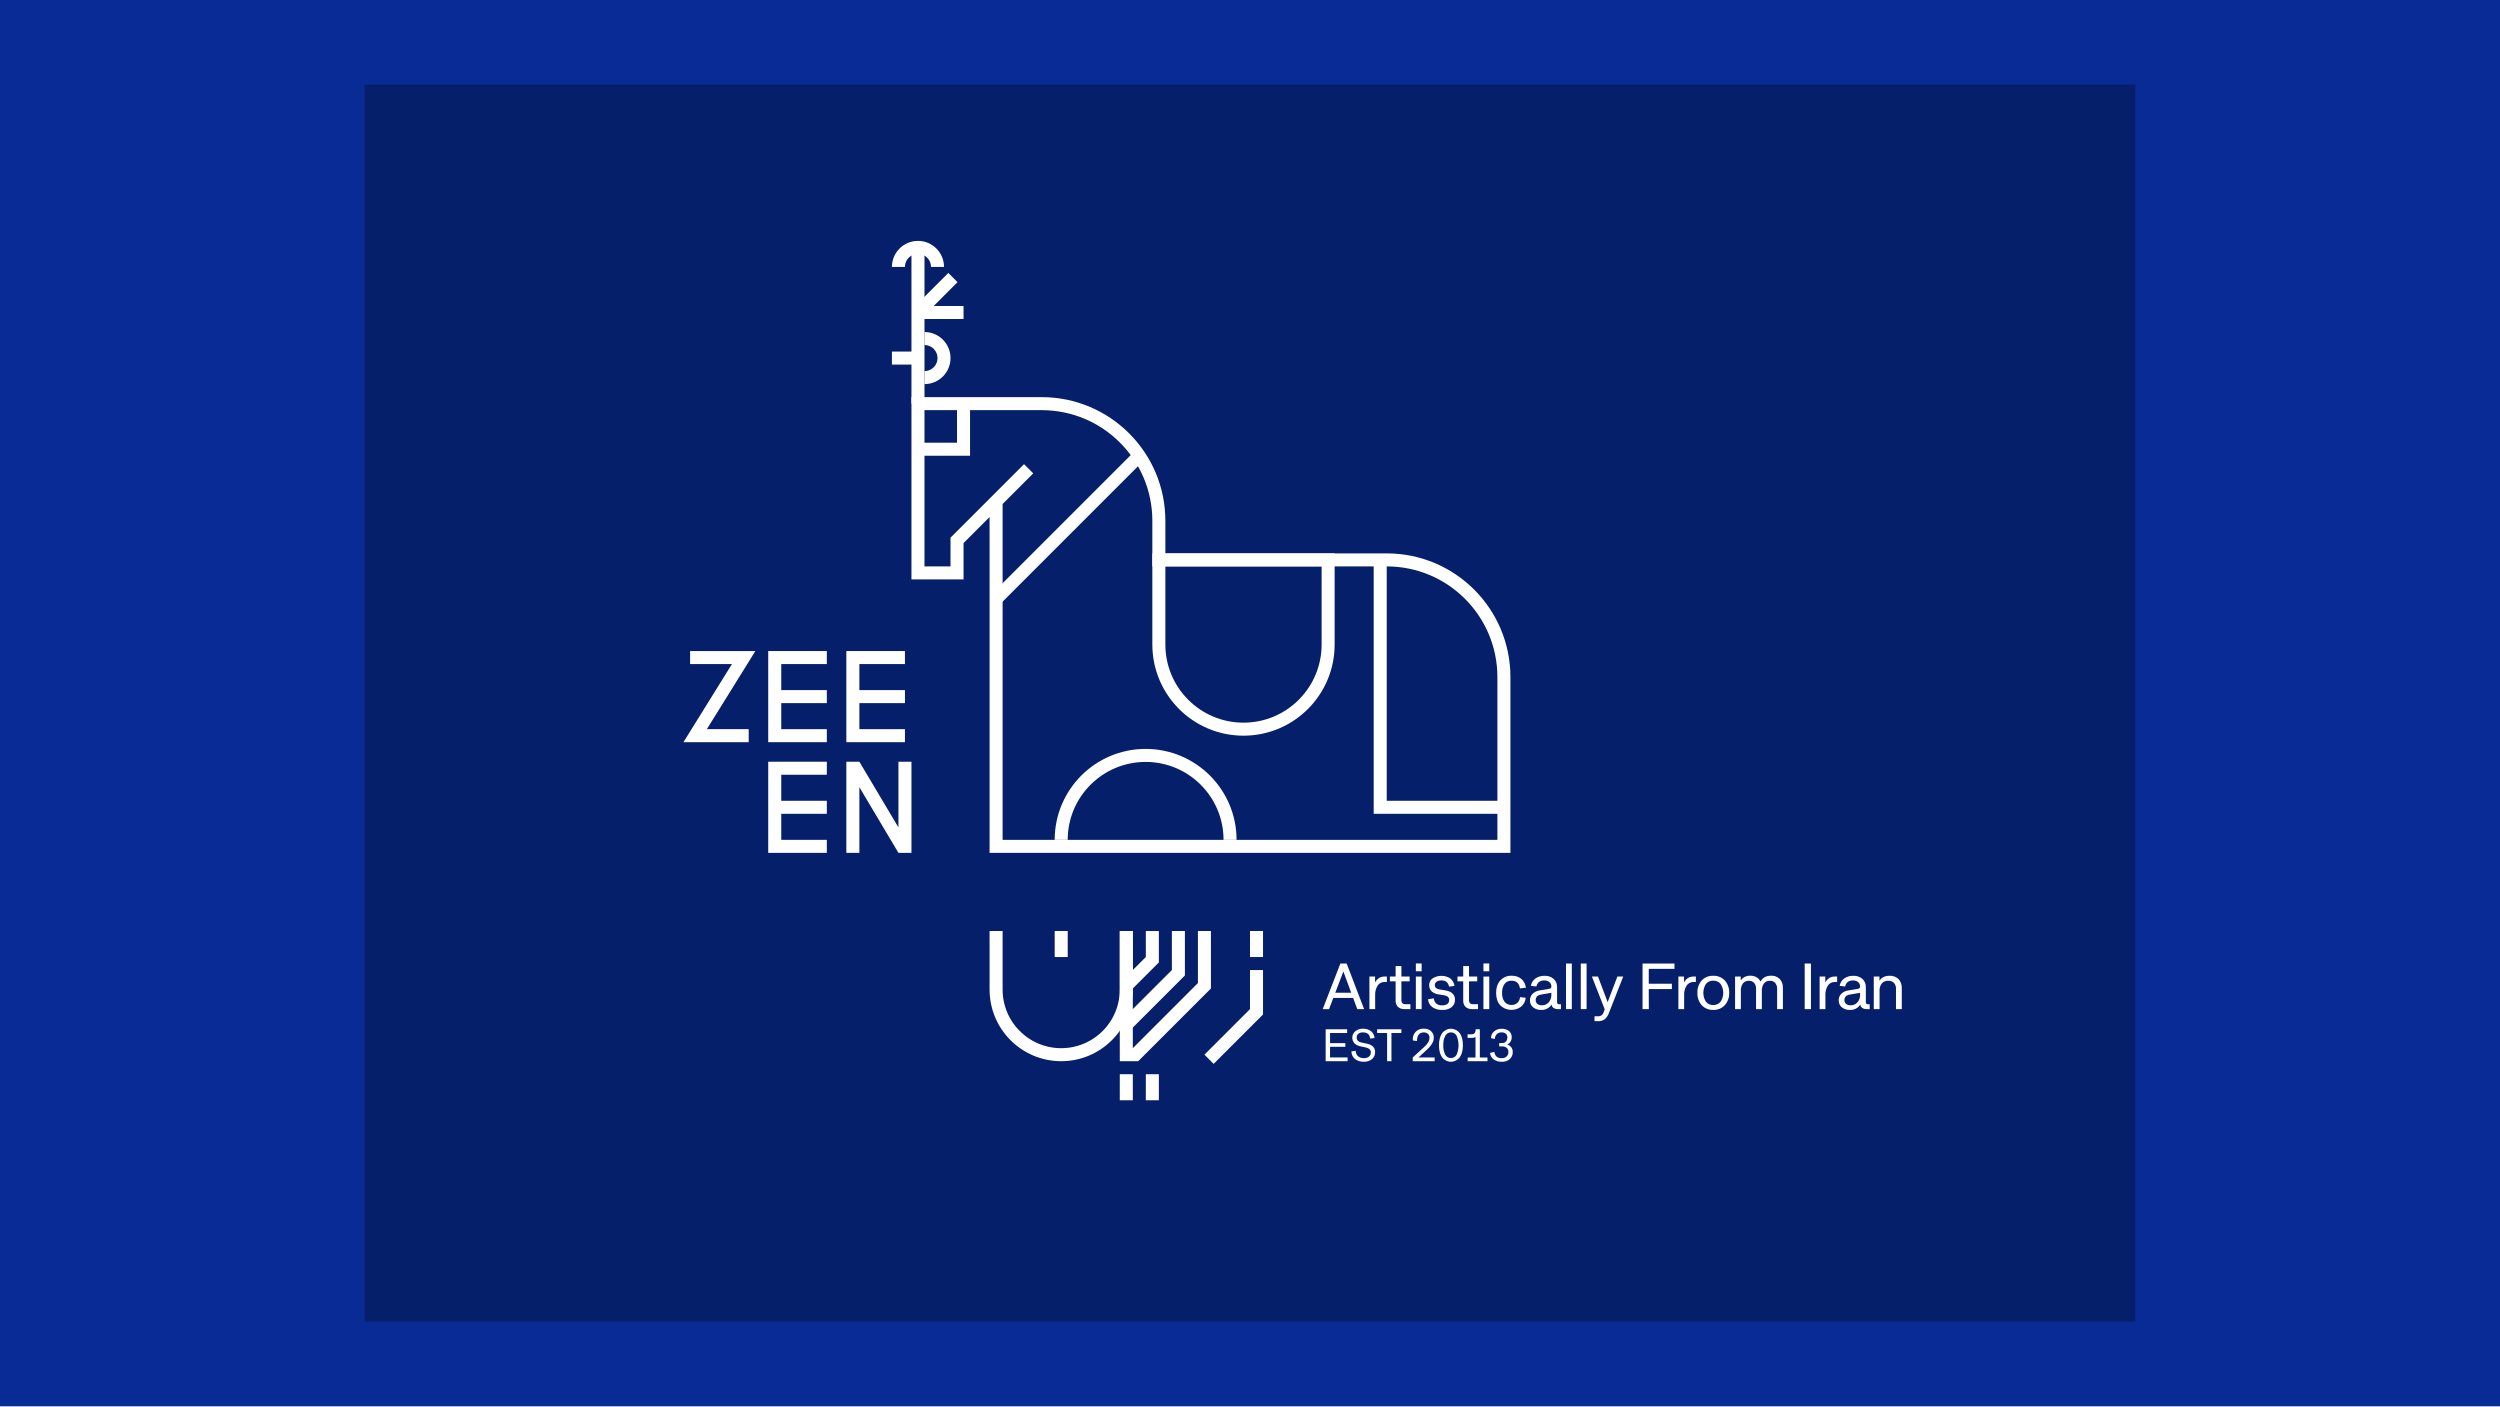
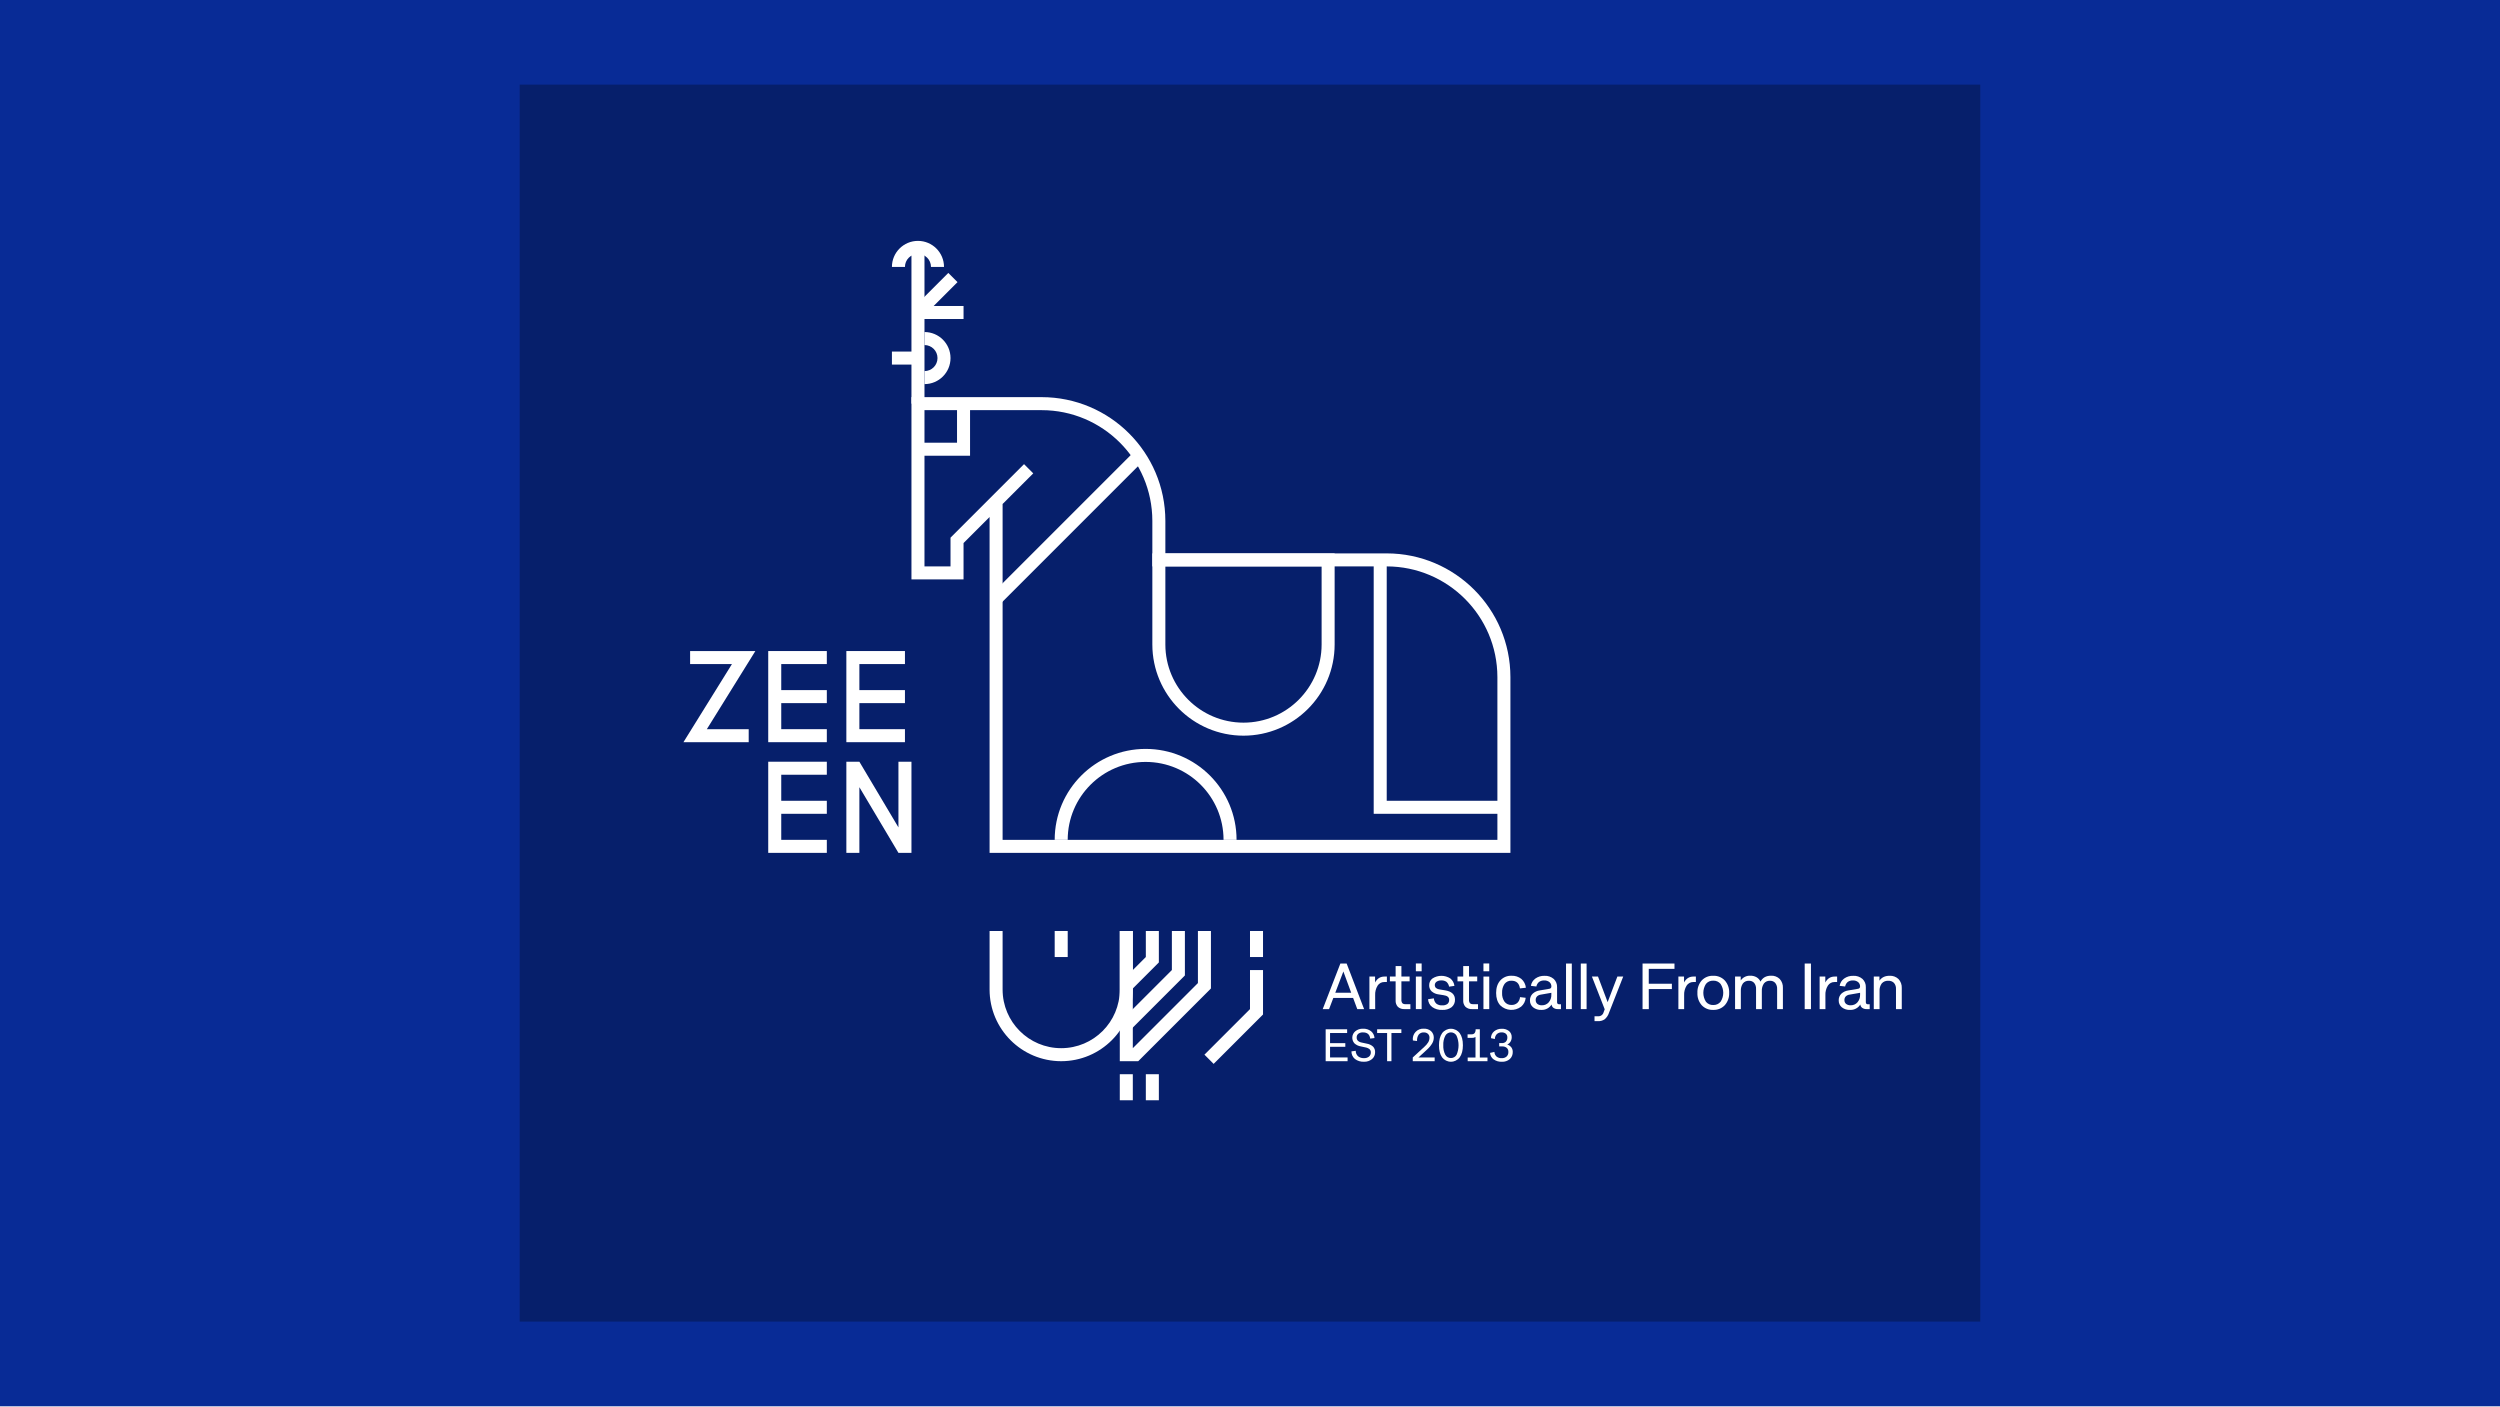
<svg xmlns="http://www.w3.org/2000/svg" viewBox="0 0 1920 1080">
  <defs>
-     <style>.cls-1{fill:#082b96;}.cls-2{fill:#061f6b;}.cls-3,.cls-4{fill:none;stroke:#fff;stroke-miterlimit:10;}.cls-3{stroke-width:10px;}.cls-4{stroke-width:10px;}.cls-5{fill:#fff;}</style>
+     <style>.cls-1{fill:#082b96;}.cls-2{fill:#061f6b;}.cls-3{fill:#fff;}</style>
  </defs>
  <g id="Background">
    <rect class="cls-1" width="1920" height="1080" />
  </g>
  <g id="Graphics">
-     <rect class="cls-2" x="280" y="65" width="1360" height="950" />
-     <line class="cls-3" x1="705" y1="310" x2="705" y2="190" />
-     <line class="cls-3" x1="705" y1="240" x2="740" y2="240" />
-     <line class="cls-3" x1="705" y1="240" x2="731.85" y2="213.15" />
-     <line class="cls-3" x1="702.19" y1="275" x2="685" y2="275" />
-     <path class="cls-3" d="M710,260a15,15,0,0,1,0,30" />
-     <path class="cls-3" d="M720,205a15,15,0,0,0-30,0" />
-     <path class="cls-3" d="M815,645a64.84,64.84,0,0,1,64.84-64.84h0A64.84,64.84,0,0,1,944.68,645" />
-     <line class="cls-3" x1="875" y1="350" x2="765" y2="460" />
-     <path class="cls-3" d="M790,360l-55,55v25H705V310h95a90,90,0,0,1,90,90v30h175a90,90,0,0,1,90,90V650H765V385" />
-     <polyline class="cls-3" points="1155 620 1060 620 1060 430" />
-     <path class="cls-3" d="M890,430h130a0,0,0,0,1,0,0v65a65,65,0,0,1-65,65h0a65,65,0,0,1-65-65V430A0,0,0,0,1,890,430Z" />
-     <polyline class="cls-3" points="740 310 740 345 705 345" />
-     <path class="cls-3" d="M765,715v45a50,50,0,0,0,50,50h0a50,50,0,0,0,50-50V715" />
-     <polyline class="cls-3" points="928.53 813.53 965 777.07 965 745" />
-     <line class="cls-3" x1="815" y1="715" x2="815" y2="735" />
-     <line class="cls-3" x1="965" y1="735" x2="965" y2="715" />
-     <line class="cls-3" x1="865" y1="825" x2="865" y2="845" />
-     <line class="cls-3" x1="885" y1="845" x2="885" y2="825" />
-     <polyline class="cls-3" points="885 715 885 737.07 865 757.07" />
-     <polyline class="cls-3" points="905 715 905 747.07 865 787.07" />
-     <polyline class="cls-3" points="865 715 865 810 872.07 810 925 757.07 925 715" />
-     <polyline class="cls-4" points="530 505 571.13 505 533.87 565 575 565" />
-     <polyline class="cls-4" points="635 565 595 565 595 505 635 505" />
-     <line class="cls-4" x1="635" y1="535" x2="595" y2="535" />
-     <polyline class="cls-4" points="695 565 655 565 655 505 695 505" />
-     <line class="cls-4" x1="695" y1="535" x2="655" y2="535" />
-     <polyline class="cls-4" points="635 650 595 650 595 590 635 590" />
-     <line class="cls-4" x1="635" y1="620" x2="595" y2="620" />
-     <polyline class="cls-4" points="695 585 695 650 692.85 650 657.15 590 655 590 655 655" />
-     <path class="cls-5" d="M1039.19,766.4H1024l-3.27,8.6h-4.88l13.55-35h4.83l13.4,35h-5.25Zm-13.69-4h12.21l-6-16.31Z" />
-     <path class="cls-5" d="M1056.15,775h-4.44V750h4.34v4.54c1.63-3,4-4.54,7.16-4.54h1.92v4.2h-2a5.92,5.92,0,0,0-5.11,2.74,12.87,12.87,0,0,0-1.9,7.41Z" />
-     <path class="cls-5" d="M1067.44,753.66V750h4.4v-8.06h4.44V750h6.3v3.66h-6.3v14a4.15,4.15,0,0,0,.7,2.76,3.09,3.09,0,0,0,2.4.78h3.81V775h-4.49a7,7,0,0,1-5.11-1.73,6.68,6.68,0,0,1-1.75-5v-14.6Z" />
-     <path class="cls-5" d="M1091.82,745.94h-4.44v-6h4.44Zm0,29.06h-4.44V750h4.44Z" />
-     <path class="cls-5" d="M1107.6,775.61a12.17,12.17,0,0,1-7.71-2.23,8,8,0,0,1-3.13-6l4.45-.65a6.09,6.09,0,0,0,1.89,4.07,6.75,6.75,0,0,0,4.5,1.32,6.3,6.3,0,0,0,4-1.07,3.83,3.83,0,0,0,1.35-3.18q0-3-4.39-3.59l-3.59-.56a9.9,9.9,0,0,1-5.48-2.37,6.17,6.17,0,0,1-1.89-4.68,6.35,6.35,0,0,1,2.56-5.23,12.67,12.67,0,0,1,13.68,0,8.66,8.66,0,0,1,3.16,5.72l-4.1.59a6.41,6.41,0,0,0-2-3.68,6.22,6.22,0,0,0-3.94-1.11,6.15,6.15,0,0,0-3.69,1,3.18,3.18,0,0,0-.43,4.82,5.73,5.73,0,0,0,3,1.14l4,.66q7.59,1.23,7.59,7.16a7.15,7.15,0,0,1-2.61,5.8A10.86,10.86,0,0,1,1107.6,775.61Z" />
-     <path class="cls-5" d="M1119.36,753.66V750h4.39v-8.06h4.45V750h6.3v3.66h-6.3v14a4.21,4.21,0,0,0,.69,2.76,3.13,3.13,0,0,0,2.41.78h3.81V775h-4.5a7,7,0,0,1-5.1-1.73,6.69,6.69,0,0,1-1.76-5v-14.6Z" />
-     <path class="cls-5" d="M1143.74,745.94h-4.45v-6h4.45Zm0,29.06h-4.45V750h4.45Z" />
-     <path class="cls-5" d="M1160.82,771.8a6.39,6.39,0,0,0,4.51-1.58,6.89,6.89,0,0,0,2.05-4.43l4.35.51a10,10,0,0,1-3.46,6.78,12.32,12.32,0,0,1-16.1-1q-3.15-3.51-3.15-9.5t3.2-9.59a11,11,0,0,1,8.6-3.61,11.42,11.42,0,0,1,7.56,2.4,10.34,10.34,0,0,1,3.5,6.8l-4.55.51q-.9-5.91-6.56-5.91a6.27,6.27,0,0,0-5.28,2.47,11.24,11.24,0,0,0-1.88,6.93,10.74,10.74,0,0,0,1.9,6.78A6.34,6.34,0,0,0,1160.82,771.8Z" />
-     <path class="cls-5" d="M1197.62,771.29h1.2V775h-2.42a5.59,5.59,0,0,1-3.3-.94,3.52,3.52,0,0,1-1.49-2.6,8.75,8.75,0,0,1-7.91,4.15,9.35,9.35,0,0,1-6.29-2,6.58,6.58,0,0,1-2.4-5.26,7,7,0,0,1,2-5.12,9.92,9.92,0,0,1,5.59-2.6l7.3-1.24a1.69,1.69,0,0,0,1.56-1.81,4.2,4.2,0,0,0-1.47-3.31,5.88,5.88,0,0,0-4-1.28,6.47,6.47,0,0,0-4,1.14,5.94,5.94,0,0,0-2.05,3.5l-4.22-.49a8.55,8.55,0,0,1,3.4-5.59,11.4,11.4,0,0,1,7.07-2.12,10,10,0,0,1,7.07,2.39,8.26,8.26,0,0,1,2.57,6.37v11.26a2,2,0,0,0,.42,1.46A2,2,0,0,0,1197.62,771.29Zm-18.21-3.3a3.69,3.69,0,0,0,1.27,3,5.33,5.33,0,0,0,3.54,1.07,6.68,6.68,0,0,0,5.21-2.28,8.48,8.48,0,0,0,2-5.87v-1.44l-8,1.39a5.2,5.2,0,0,0-3,1.39A3.82,3.82,0,0,0,1179.41,768Z" />
-     <path class="cls-5" d="M1207.15,775h-4.44V740h4.44Z" />
-     <path class="cls-5" d="M1218.5,775h-4.45V740h4.45Z" />
-     <path class="cls-5" d="M1231.59,777.34l.83-2.2L1222.59,750h4.68l7.4,19.65,7.47-19.65h4.49l-10.91,27.8a10.82,10.82,0,0,1-3.39,5.06,8.5,8.5,0,0,1-5.16,1.39h-2.58v-3.76h2.58a4.11,4.11,0,0,0,4.42-3.15Z" />
-     <path class="cls-5" d="M1266.29,775h-4.81V740H1286v4.1h-19.75v11.4H1284v4.1h-17.75Z" />
-     <path class="cls-5" d="M1293.43,775H1289V750h4.34v4.54q2.45-4.54,7.16-4.54h1.93v4.2h-2a5.9,5.9,0,0,0-5.1,2.74,12.79,12.79,0,0,0-1.91,7.41Z" />
-     <path class="cls-5" d="M1303.61,762.5a13.52,13.52,0,0,1,3.29-9.5,11.46,11.46,0,0,1,8.86-3.61,11.61,11.61,0,0,1,8.89,3.61,13.32,13.32,0,0,1,3.35,9.5,13.47,13.47,0,0,1-3.35,9.49,11.62,11.62,0,0,1-8.89,3.62,11.47,11.47,0,0,1-8.86-3.62A13.5,13.5,0,0,1,1303.61,762.5Zm17.79,6.84a12.4,12.4,0,0,0,0-13.69,6.87,6.87,0,0,0-5.64-2.5,6.8,6.8,0,0,0-5.59,2.5,12.67,12.67,0,0,0,0,13.71,6.8,6.8,0,0,0,5.6,2.49A6.88,6.88,0,0,0,1321.4,769.34Z" />
-     <path class="cls-5" d="M1353.09,761.2V775h-4.44V759.59a7,7,0,0,0-1.43-4.69,5,5,0,0,0-4-1.66,5.56,5.56,0,0,0-4.65,2,9.4,9.4,0,0,0-1.6,5.92V775h-4.44V750h4.34v3a8.41,8.41,0,0,1,7.35-3.66,9.38,9.38,0,0,1,4.78,1.16,7.49,7.49,0,0,1,3.06,3.35q2.46-4.51,8.06-4.51a8.9,8.9,0,0,1,6.72,2.52,9.52,9.52,0,0,1,2.43,6.88V775h-4.44V759.59a6.94,6.94,0,0,0-1.44-4.69,5.08,5.08,0,0,0-4-1.66,5.54,5.54,0,0,0-4.65,2A9.4,9.4,0,0,0,1353.09,761.2Z" />
-     <path class="cls-5" d="M1390.82,775H1386V740h4.81Z" />
-     <path class="cls-5" d="M1401.93,775h-4.45V750h4.35v4.54q2.45-4.54,7.15-4.54h1.93v4.2h-2a5.91,5.91,0,0,0-5.1,2.74,12.79,12.79,0,0,0-1.9,7.41Z" />
-     <path class="cls-5" d="M1434.73,771.29h1.2V775h-2.42a5.58,5.58,0,0,1-3.29-.94,3.49,3.49,0,0,1-1.49-2.6,8.77,8.77,0,0,1-7.91,4.15,9.36,9.36,0,0,1-6.3-2,6.57,6.57,0,0,1-2.39-5.26,7,7,0,0,1,1.95-5.12,10,10,0,0,1,5.59-2.6l7.3-1.24a1.69,1.69,0,0,0,1.56-1.81,4.19,4.19,0,0,0-1.46-3.31,5.9,5.9,0,0,0-4-1.28,6.44,6.44,0,0,0-4,1.14,5.85,5.85,0,0,0-2,3.5l-4.23-.49a8.56,8.56,0,0,1,3.41-5.59,11.38,11.38,0,0,1,7.07-2.12,9.93,9.93,0,0,1,7.06,2.39,8.27,8.27,0,0,1,2.58,6.37v11.26a2.07,2.07,0,0,0,.41,1.46A2,2,0,0,0,1434.73,771.29Zm-18.21-3.3a3.69,3.69,0,0,0,1.27,3,5.36,5.36,0,0,0,3.54,1.07,6.67,6.67,0,0,0,5.21-2.28,8.48,8.48,0,0,0,2-5.87v-1.44l-8,1.39a5.17,5.17,0,0,0-3,1.39A3.83,3.83,0,0,0,1416.52,768Z" />
-     <path class="cls-5" d="M1460.56,758.79V775h-4.44V759.59a6.67,6.67,0,0,0-1.53-4.7,5.68,5.68,0,0,0-4.38-1.65,6.16,6.16,0,0,0-5,2,9,9,0,0,0-1.71,5.93V775h-4.44V750h4.34v3.15q2.57-3.76,7.79-3.76a9.21,9.21,0,0,1,6.86,2.52A9.39,9.39,0,0,1,1460.56,758.79Z" />
-     <path class="cls-5" d="M1034.94,815h-16.83V790.49h16.49v2.87h-13.12v7.78h11.72v2.8h-11.72v8.18h13.46Z" />
-     <path class="cls-5" d="M1047.57,815.42a10.74,10.74,0,0,1-7-2.13,7.41,7.41,0,0,1-2.66-5.85l3.29-.42a5.61,5.61,0,0,0,1.77,4.19,6.81,6.81,0,0,0,4.63,1.44,5.69,5.69,0,0,0,3.8-1.18,4,4,0,0,0,1.39-3.19,3.26,3.26,0,0,0-1-2.52,7.32,7.32,0,0,0-3.37-1.41l-3.26-.7a9.43,9.43,0,0,1-5-2.41,6.49,6.49,0,0,1,.67-9.2,8.78,8.78,0,0,1,5.95-2A9.44,9.44,0,0,1,1053,792a7.34,7.34,0,0,1,2.62,5.23l-3.31.41q-.58-4.76-5.47-4.75a5.61,5.61,0,0,0-3.63,1,3.49,3.49,0,0,0-1.29,2.86,3.44,3.44,0,0,0,.94,2.56,6,6,0,0,0,3,1.39l3.81.82a9.36,9.36,0,0,1,4.85,2.29,5.86,5.86,0,0,1,1.56,4.29,6.73,6.73,0,0,1-2.34,5.25A9.13,9.13,0,0,1,1047.57,815.42Z" />
-     <path class="cls-5" d="M1057.64,790.49h18.61v2.87h-7.62V815h-3.33V793.36h-7.66Z" />
-     <path class="cls-5" d="M1097.84,797a3.87,3.87,0,0,0-1.17-3,4.39,4.39,0,0,0-3.11-1.1,4.72,4.72,0,0,0-4,1.68,7.59,7.59,0,0,0-1.26,4.93l-3.21-.42a7.93,7.93,0,0,1,8.42-9.06,7.78,7.78,0,0,1,5.57,1.91,6.61,6.61,0,0,1,2.07,5,8.84,8.84,0,0,1-1.24,4.41,21.23,21.23,0,0,1-4,4.77l-6.54,6h12.45V815H1085v-2.88l8.81-8.08a15.4,15.4,0,0,0,3.09-3.6A7,7,0,0,0,1097.84,797Z" />
-     <path class="cls-5" d="M1105.14,802.74c0-3.91.81-7,2.41-9.28a8.45,8.45,0,0,1,13.52,0c1.63,2.22,2.44,5.32,2.44,9.28s-.81,7-2.44,9.28a8.47,8.47,0,0,1-13.53.05Q1105.14,808.73,1105.14,802.74Zm13.51,7.31a18.23,18.23,0,0,0,0-14.6,4.91,4.91,0,0,0-8.66,0,14.32,14.32,0,0,0-1.54,7.24,14.53,14.53,0,0,0,1.51,7.32,4.76,4.76,0,0,0,4.33,2.56A4.81,4.81,0,0,0,1118.65,810.05Z" />
-     <path class="cls-5" d="M1142.37,815h-15.19v-2.81h6V796.45a5.25,5.25,0,0,1-2.8.65h-3.28v-2.75h3.07a2.85,2.85,0,0,0,2.34-.93,4.53,4.53,0,0,0,.77-2.93h3.23v21.7h5.88Z" />
-     <path class="cls-5" d="M1158.43,807.82a3.84,3.84,0,0,0-1.27-3.08,5.27,5.27,0,0,0-3.57-1.09h-2.2V801.1h2.1a4,4,0,0,0,3.07-1.16,4.59,4.59,0,0,0,1.08-3.25,3.55,3.55,0,0,0-1.18-2.82,4.81,4.81,0,0,0-3.23-1,5.08,5.08,0,0,0-3.69,1.35,5.31,5.31,0,0,0-1.48,3.76l-3-.67a6.74,6.74,0,0,1,2.38-5.21,8.83,8.83,0,0,1,5.91-2,8.31,8.31,0,0,1,5.58,1.75,5.86,5.86,0,0,1,2.06,4.69,6.47,6.47,0,0,1-.9,3.42,5.58,5.58,0,0,1-2.53,2.24,6.32,6.32,0,0,1,3.15,2.17,5.76,5.76,0,0,1,1.08,3.5,7.08,7.08,0,0,1-2.27,5.51,8.77,8.77,0,0,1-6.12,2.06,10.36,10.36,0,0,1-6.3-1.83,6.67,6.67,0,0,1-2.74-5l3.34-.74a5.06,5.06,0,0,0,1.64,3.56,5.85,5.85,0,0,0,3.94,1.24,5.36,5.36,0,0,0,3.81-1.28A4.57,4.57,0,0,0,1158.43,807.82Z" />
+     <rect class="cls-2" x="399.13" y="65" width="1121.73" height="950" />
+     <rect class="cls-3" x="700" y="190" width="10" height="120" />
+     <rect class="cls-3" x="705" y="235" width="35" height="10" />
+     <rect class="cls-3" x="699.44" y="221.58" width="37.97" height="10" transform="translate(50.2 574.35) rotate(-45)" />
+     <rect class="cls-3" x="685" y="270" width="17.19" height="10" />
+     <path class="cls-3" d="M710,295V285a10,10,0,0,0,0-20V255a20,20,0,0,1,0,40Z" />
+     <path class="cls-3" d="M725,205H715a10,10,0,0,0-20,0H685a20,20,0,0,1,40,0Z" />
+     <path class="cls-3" d="M949.68,645h-10A59.84,59.84,0,1,0,820,645H810a69.84,69.84,0,1,1,139.68,0Z" />
+     <rect class="cls-3" x="742.22" y="400" width="155.56" height="10" transform="translate(-46.21 698.43) rotate(-45)" />
+     <path class="cls-3" d="M1160,655H760V397.07l-20,20V445H700V305H800a95.11,95.11,0,0,1,95,95v25h170a95.11,95.11,0,0,1,95,95ZM770,645h380V520a85.1,85.1,0,0,0-85-85H885V400a85.1,85.1,0,0,0-85-85H710V435h20V412.93l56.46-56.47,7.08,7.08L770,387.07Z" />
+     <polygon class="cls-3" points="1155 625 1055 625 1055 430 1065 430 1065 615 1155 615 1155 625" />
+     <path class="cls-3" d="M955,565a70.08,70.08,0,0,1-70-70V425h140v70A70.08,70.08,0,0,1,955,565ZM895,435v60a60.07,60.07,0,0,0,60,60h0a60.07,60.07,0,0,0,60-60V435Z" />
+     <polygon class="cls-3" points="745 350 705 350 705 340 735 340 735 310 745 310 745 350" />
+     <path class="cls-3" d="M815,815a55.06,55.06,0,0,1-55-55V715h10v45a45,45,0,0,0,90,0V715h10v45A55.06,55.06,0,0,1,815,815Z" />
+     <polygon class="cls-3" points="932.07 817.07 925 810 960 775 960 745 970 745 970 779.14 932.07 817.07" />
+     <rect class="cls-3" x="810" y="715" width="10" height="20" />
+     <rect class="cls-3" x="960" y="715" width="10" height="20" />
+     <rect class="cls-3" x="860" y="825" width="10" height="20" />
+     <rect class="cls-3" x="880" y="825" width="10" height="20" />
+     <polygon class="cls-3" points="868.54 760.61 861.46 753.53 880 735 880 715 890 715 890 739.14 868.54 760.61" />
+     <polygon class="cls-3" points="868.54 790.61 861.46 783.53 900 745 900 715 910 715 910 749.14 868.54 790.61" />
+     <polygon class="cls-3" points="874.14 815 860 815 860 715 870 715 870 805 920 755 920 715 930 715 930 759.14 874.14 815" />
+     <polygon class="cls-3" points="575 570 524.88 570 562.14 510 530 510 530 500 580.12 500 542.86 560 575 560 575 570" />
+     <polygon class="cls-3" points="635 570 590 570 590 500 635 500 635 510 600 510 600 560 635 560 635 570" />
+     <rect class="cls-3" x="595" y="530" width="40" height="10" />
+     <polygon class="cls-3" points="695 570 650 570 650 500 695 500 695 510 660 510 660 560 695 560 695 570" />
+     <rect class="cls-3" x="655" y="530" width="40" height="10" />
+     <polygon class="cls-3" points="635 655 590 655 590 585 635 585 635 595 600 595 600 645 635 645 635 655" />
+     <rect class="cls-3" x="595" y="615" width="40" height="10" />
+     <polygon class="cls-3" points="700 655 690.01 655 660 604.56 660 655 650 655 650 585 660 585 690 635.43 690 585 700 585 700 655" />
+     <path class="cls-3" d="M1039.19,766.4H1024l-3.27,8.6h-4.88l13.55-35h4.83l13.4,35h-5.25Zm-13.69-4h12.21l-6-16.31Z" />
+     <path class="cls-3" d="M1056.15,775h-4.44V750h4.34v4.54c1.63-3,4-4.54,7.16-4.54h1.92v4.2h-2a5.92,5.92,0,0,0-5.11,2.74,12.87,12.87,0,0,0-1.9,7.41Z" />
+     <path class="cls-3" d="M1067.44,753.66V750h4.4v-8.06h4.44V750h6.3v3.66h-6.3v14a4.15,4.15,0,0,0,.7,2.76,3.09,3.09,0,0,0,2.4.78h3.81V775h-4.49a7,7,0,0,1-5.11-1.73,6.68,6.68,0,0,1-1.75-5v-14.6Z" />
+     <path class="cls-3" d="M1091.82,745.94h-4.44v-6h4.44Zm0,29.06h-4.44V750h4.44Z" />
+     <path class="cls-3" d="M1107.6,775.61a12.17,12.17,0,0,1-7.71-2.23,8,8,0,0,1-3.13-6l4.45-.65a6.09,6.09,0,0,0,1.89,4.07,6.75,6.75,0,0,0,4.5,1.32,6.3,6.3,0,0,0,4-1.07,3.83,3.83,0,0,0,1.35-3.18q0-3-4.39-3.59l-3.59-.56a9.9,9.9,0,0,1-5.48-2.37,6.17,6.17,0,0,1-1.89-4.68,6.35,6.35,0,0,1,2.56-5.23,12.67,12.67,0,0,1,13.68,0,8.66,8.66,0,0,1,3.16,5.72l-4.1.59a6.41,6.41,0,0,0-2-3.68,6.22,6.22,0,0,0-3.94-1.11,6.15,6.15,0,0,0-3.69,1,3.18,3.18,0,0,0-.43,4.82,5.73,5.73,0,0,0,3,1.14l4,.66q7.59,1.23,7.59,7.16a7.15,7.15,0,0,1-2.61,5.8A10.86,10.86,0,0,1,1107.6,775.61Z" />
+     <path class="cls-3" d="M1119.36,753.66V750h4.39v-8.06h4.45V750h6.3v3.66h-6.3v14a4.21,4.21,0,0,0,.69,2.76,3.13,3.13,0,0,0,2.41.78h3.81V775h-4.5a7,7,0,0,1-5.1-1.73,6.69,6.69,0,0,1-1.76-5v-14.6Z" />
+     <path class="cls-3" d="M1143.74,745.94h-4.45v-6h4.45Zm0,29.06h-4.45V750h4.45Z" />
+     <path class="cls-3" d="M1160.82,771.8a6.39,6.39,0,0,0,4.51-1.58,6.89,6.89,0,0,0,2.05-4.43l4.35.51a10,10,0,0,1-3.46,6.78,12.32,12.32,0,0,1-16.1-1q-3.15-3.51-3.15-9.5t3.2-9.59a11,11,0,0,1,8.6-3.61,11.42,11.42,0,0,1,7.56,2.4,10.34,10.34,0,0,1,3.5,6.8l-4.55.51q-.9-5.91-6.56-5.91a6.27,6.27,0,0,0-5.28,2.47,11.24,11.24,0,0,0-1.88,6.93,10.74,10.74,0,0,0,1.9,6.78A6.34,6.34,0,0,0,1160.82,771.8Z" />
+     <path class="cls-3" d="M1197.62,771.29h1.2V775h-2.42a5.59,5.59,0,0,1-3.3-.94,3.52,3.52,0,0,1-1.49-2.6,8.75,8.75,0,0,1-7.91,4.15,9.35,9.35,0,0,1-6.29-2,6.58,6.58,0,0,1-2.4-5.26,7,7,0,0,1,2-5.12,9.92,9.92,0,0,1,5.59-2.6l7.3-1.24a1.69,1.69,0,0,0,1.56-1.81,4.2,4.2,0,0,0-1.47-3.31,5.88,5.88,0,0,0-4-1.28,6.47,6.47,0,0,0-4,1.14,5.94,5.94,0,0,0-2.05,3.5l-4.22-.49a8.55,8.55,0,0,1,3.4-5.59,11.4,11.4,0,0,1,7.07-2.12,10,10,0,0,1,7.07,2.39,8.26,8.26,0,0,1,2.57,6.37v11.26a2,2,0,0,0,.42,1.46A2,2,0,0,0,1197.62,771.29Zm-18.21-3.3a3.69,3.69,0,0,0,1.27,3,5.33,5.33,0,0,0,3.54,1.07,6.68,6.68,0,0,0,5.21-2.28,8.48,8.48,0,0,0,2-5.87v-1.44l-8,1.39a5.2,5.2,0,0,0-3,1.39A3.82,3.82,0,0,0,1179.41,768Z" />
+     <path class="cls-3" d="M1207.15,775h-4.44V740h4.44Z" />
+     <path class="cls-3" d="M1218.5,775h-4.45V740h4.45Z" />
+     <path class="cls-3" d="M1231.59,777.34l.83-2.2L1222.59,750h4.68l7.4,19.65,7.47-19.65h4.49l-10.91,27.8a10.82,10.82,0,0,1-3.39,5.06,8.5,8.5,0,0,1-5.16,1.39h-2.58v-3.76h2.58a4.11,4.11,0,0,0,4.42-3.15Z" />
+     <path class="cls-3" d="M1266.29,775h-4.81V740H1286v4.1h-19.75v11.4H1284v4.1h-17.75Z" />
+     <path class="cls-3" d="M1293.43,775H1289V750h4.34v4.54q2.45-4.54,7.16-4.54h1.93v4.2h-2a5.9,5.9,0,0,0-5.1,2.74,12.79,12.79,0,0,0-1.91,7.41Z" />
+     <path class="cls-3" d="M1303.61,762.5a13.52,13.52,0,0,1,3.29-9.5,11.46,11.46,0,0,1,8.86-3.61,11.61,11.61,0,0,1,8.89,3.61,13.32,13.32,0,0,1,3.35,9.5,13.47,13.47,0,0,1-3.35,9.49,11.62,11.62,0,0,1-8.89,3.62,11.47,11.47,0,0,1-8.86-3.62A13.5,13.5,0,0,1,1303.61,762.5Zm17.79,6.84a12.4,12.4,0,0,0,0-13.69,6.87,6.87,0,0,0-5.64-2.5,6.8,6.8,0,0,0-5.59,2.5,12.67,12.67,0,0,0,0,13.71,6.8,6.8,0,0,0,5.6,2.49A6.88,6.88,0,0,0,1321.4,769.34Z" />
+     <path class="cls-3" d="M1353.09,761.2V775h-4.44V759.59a7,7,0,0,0-1.43-4.69,5,5,0,0,0-4-1.66,5.56,5.56,0,0,0-4.65,2,9.4,9.4,0,0,0-1.6,5.92V775h-4.44V750h4.34v3a8.41,8.41,0,0,1,7.35-3.66,9.38,9.38,0,0,1,4.78,1.16,7.49,7.49,0,0,1,3.06,3.35q2.46-4.51,8.06-4.51a8.9,8.9,0,0,1,6.72,2.52,9.52,9.52,0,0,1,2.43,6.88V775h-4.44V759.59a6.94,6.94,0,0,0-1.44-4.69,5.08,5.08,0,0,0-4-1.66,5.54,5.54,0,0,0-4.65,2A9.4,9.4,0,0,0,1353.09,761.2Z" />
+     <path class="cls-3" d="M1390.82,775H1386V740h4.81Z" />
+     <path class="cls-3" d="M1401.93,775h-4.45V750h4.35v4.54q2.45-4.54,7.15-4.54h1.93v4.2h-2a5.91,5.91,0,0,0-5.1,2.74,12.79,12.79,0,0,0-1.9,7.41Z" />
+     <path class="cls-3" d="M1434.73,771.29h1.2V775h-2.42a5.58,5.58,0,0,1-3.29-.94,3.49,3.49,0,0,1-1.49-2.6,8.77,8.77,0,0,1-7.91,4.15,9.36,9.36,0,0,1-6.3-2,6.57,6.57,0,0,1-2.39-5.26,7,7,0,0,1,1.95-5.12,10,10,0,0,1,5.59-2.6l7.3-1.24a1.69,1.69,0,0,0,1.56-1.81,4.19,4.19,0,0,0-1.46-3.31,5.9,5.9,0,0,0-4-1.28,6.44,6.44,0,0,0-4,1.14,5.85,5.85,0,0,0-2,3.5l-4.23-.49a8.56,8.56,0,0,1,3.41-5.59,11.38,11.38,0,0,1,7.07-2.12,9.93,9.93,0,0,1,7.06,2.39,8.27,8.27,0,0,1,2.58,6.37v11.26a2.07,2.07,0,0,0,.41,1.46A2,2,0,0,0,1434.73,771.29Zm-18.21-3.3a3.69,3.69,0,0,0,1.27,3,5.36,5.36,0,0,0,3.54,1.07,6.67,6.67,0,0,0,5.21-2.28,8.48,8.48,0,0,0,2-5.87v-1.44l-8,1.39a5.17,5.17,0,0,0-3,1.39A3.83,3.83,0,0,0,1416.52,768Z" />
+     <path class="cls-3" d="M1460.56,758.79V775h-4.44V759.59a6.67,6.67,0,0,0-1.53-4.7,5.68,5.68,0,0,0-4.38-1.65,6.16,6.16,0,0,0-5,2,9,9,0,0,0-1.71,5.93V775h-4.44V750h4.34v3.15q2.57-3.76,7.79-3.76a9.21,9.21,0,0,1,6.86,2.52A9.39,9.39,0,0,1,1460.56,758.79Z" />
+     <path class="cls-3" d="M1034.94,815h-16.83V790.49h16.49v2.87h-13.12v7.78h11.72v2.8h-11.72v8.18h13.46Z" />
+     <path class="cls-3" d="M1047.57,815.42a10.74,10.74,0,0,1-7-2.13,7.41,7.41,0,0,1-2.66-5.85l3.29-.42a5.61,5.61,0,0,0,1.77,4.19,6.81,6.81,0,0,0,4.63,1.44,5.69,5.69,0,0,0,3.8-1.18,4,4,0,0,0,1.39-3.19,3.26,3.26,0,0,0-1-2.52,7.32,7.32,0,0,0-3.37-1.41l-3.26-.7a9.43,9.43,0,0,1-5-2.41,6.49,6.49,0,0,1,.67-9.2,8.78,8.78,0,0,1,5.95-2A9.44,9.44,0,0,1,1053,792a7.34,7.34,0,0,1,2.62,5.23l-3.31.41q-.58-4.76-5.47-4.75a5.61,5.61,0,0,0-3.63,1,3.49,3.49,0,0,0-1.29,2.86,3.44,3.44,0,0,0,.94,2.56,6,6,0,0,0,3,1.39l3.81.82a9.36,9.36,0,0,1,4.85,2.29,5.86,5.86,0,0,1,1.56,4.29,6.73,6.73,0,0,1-2.34,5.25A9.13,9.13,0,0,1,1047.57,815.42Z" />
+     <path class="cls-3" d="M1057.64,790.49h18.61v2.87h-7.62V815h-3.33V793.36h-7.66Z" />
+     <path class="cls-3" d="M1097.84,797a3.87,3.87,0,0,0-1.17-3,4.39,4.39,0,0,0-3.11-1.1,4.72,4.72,0,0,0-4,1.68,7.59,7.59,0,0,0-1.26,4.93l-3.21-.42a7.93,7.93,0,0,1,8.42-9.06,7.78,7.78,0,0,1,5.57,1.91,6.61,6.61,0,0,1,2.07,5,8.84,8.84,0,0,1-1.24,4.41,21.23,21.23,0,0,1-4,4.77l-6.54,6h12.45V815H1085v-2.88l8.81-8.08a15.4,15.4,0,0,0,3.09-3.6A7,7,0,0,0,1097.84,797Z" />
+     <path class="cls-3" d="M1105.14,802.74c0-3.91.81-7,2.41-9.28a8.45,8.45,0,0,1,13.52,0c1.63,2.22,2.44,5.32,2.44,9.28s-.81,7-2.44,9.28a8.47,8.47,0,0,1-13.53.05Q1105.14,808.73,1105.14,802.74Zm13.51,7.31a18.23,18.23,0,0,0,0-14.6,4.91,4.91,0,0,0-8.66,0,14.32,14.32,0,0,0-1.54,7.24,14.53,14.53,0,0,0,1.51,7.32,4.76,4.76,0,0,0,4.33,2.56A4.81,4.81,0,0,0,1118.65,810.05Z" />
+     <path class="cls-3" d="M1142.37,815h-15.19v-2.81h6V796.45a5.25,5.25,0,0,1-2.8.65h-3.28v-2.75h3.07a2.85,2.85,0,0,0,2.34-.93,4.53,4.53,0,0,0,.77-2.93h3.23v21.7h5.88Z" />
+     <path class="cls-3" d="M1158.43,807.82a3.84,3.84,0,0,0-1.27-3.08,5.27,5.27,0,0,0-3.57-1.09h-2.2V801.1h2.1a4,4,0,0,0,3.07-1.16,4.59,4.59,0,0,0,1.08-3.25,3.55,3.55,0,0,0-1.18-2.82,4.81,4.81,0,0,0-3.23-1,5.08,5.08,0,0,0-3.69,1.35,5.31,5.31,0,0,0-1.48,3.76l-3-.67a6.74,6.74,0,0,1,2.38-5.21,8.83,8.83,0,0,1,5.91-2,8.31,8.31,0,0,1,5.58,1.75,5.86,5.86,0,0,1,2.06,4.69,6.47,6.47,0,0,1-.9,3.42,5.58,5.58,0,0,1-2.53,2.24,6.32,6.32,0,0,1,3.15,2.17,5.76,5.76,0,0,1,1.08,3.5,7.08,7.08,0,0,1-2.27,5.51,8.77,8.77,0,0,1-6.12,2.06,10.36,10.36,0,0,1-6.3-1.83,6.67,6.67,0,0,1-2.74-5l3.34-.74a5.06,5.06,0,0,0,1.64,3.56,5.85,5.85,0,0,0,3.94,1.24,5.36,5.36,0,0,0,3.81-1.28A4.57,4.57,0,0,0,1158.43,807.82Z" />
  </g>
</svg>
